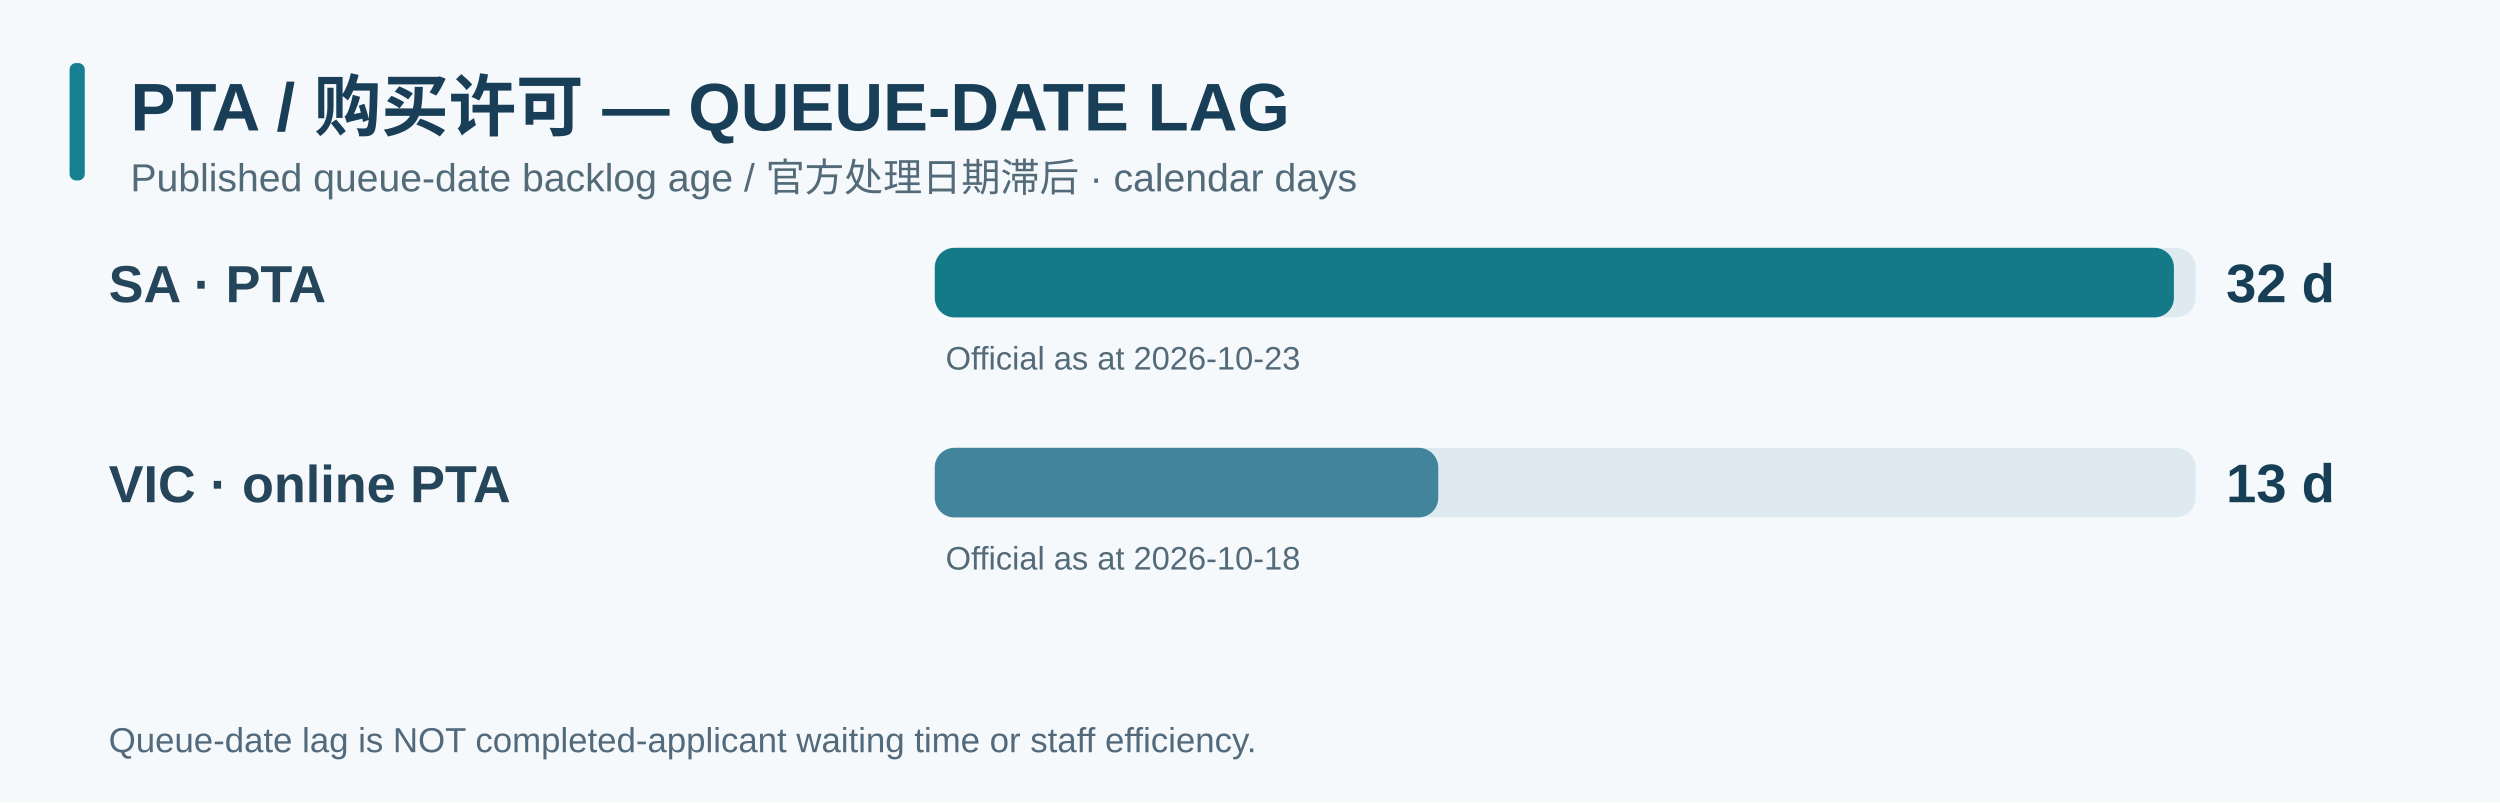
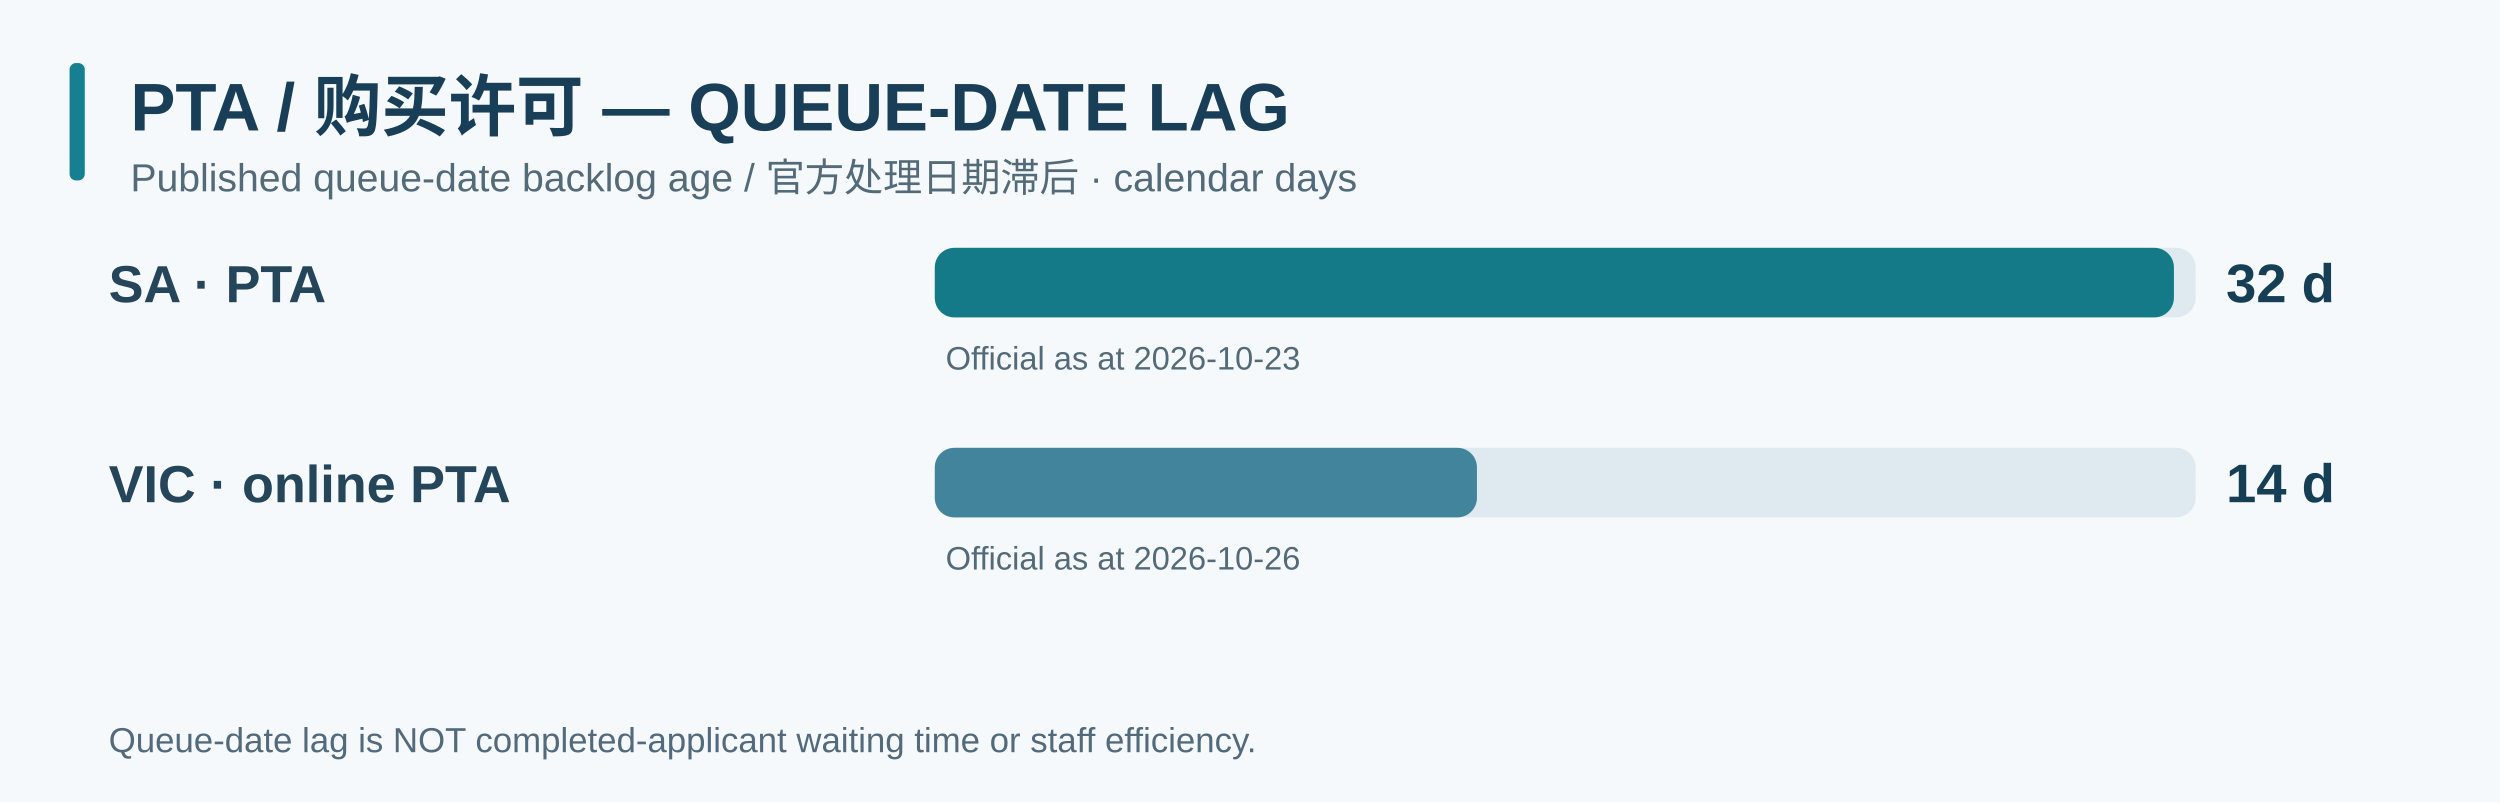
<svg xmlns="http://www.w3.org/2000/svg" width="1150" height="369" viewBox="0 0 1150 369" role="img" aria-label="PTA / 购买许可 — QUEUE-DATE LAG">
  <rect width="1150" height="369" fill="#f6f9fb" />
  <rect x="32" y="29" width="7" height="54" rx="3" fill="#168092" />
  <text x="60" y="60" font-size="31" font-weight="700" font-family="Arial,sans-serif" fill="#193e57">PTA / 购买许可 — QUEUE-DATE LAG</text>
  <text x="60" y="88" font-size="18" font-family="Arial,sans-serif" fill="#536a79">Published queue-date backlog age / 官方处理日期滞后 · calendar days</text>
  <text x="50" y="139" font-family="Arial,sans-serif" font-size="24" font-weight="700" fill="#24455a">SA · PTA</text>
  <rect x="430" y="114" width="580" height="32" rx="9" fill="#dfeaf0" />
  <rect x="430" y="114" width="570.0" height="32" rx="9" fill="#147a88" />
  <text x="1024" y="139" font-family="Arial,sans-serif" font-size="25" font-weight="700" fill="#163e55">32 d</text>
  <text x="435" y="170" font-family="Arial,sans-serif" font-size="15" fill="#536a79">Official as at 2026-10-23</text>
  <text x="50" y="231" font-family="Arial,sans-serif" font-size="24" font-weight="700" fill="#24455a">VIC · online PTA</text>
  <rect x="430" y="206" width="580" height="32" rx="9" fill="#dfeaf0" />
-   <rect x="430" y="206" width="231.6" height="32" rx="9" fill="#42849c" />
-   <text x="1024" y="231" font-family="Arial,sans-serif" font-size="25" font-weight="700" fill="#163e55">13 d</text>
-   <text x="435" y="262" font-family="Arial,sans-serif" font-size="15" fill="#536a79">Official as at 2026-10-18</text>
+   <rect x="430" y="206" width="249.4" height="32" rx="9" fill="#42849c" />
+   <text x="1024" y="231" font-family="Arial,sans-serif" font-size="25" font-weight="700" fill="#163e55">14 d</text>
+   <text x="435" y="262" font-family="Arial,sans-serif" font-size="15" fill="#536a79">Official as at 2026-10-26</text>
  <text x="50" y="346" font-family="Arial,sans-serif" font-size="16" fill="#526a7b">Queue-date lag is NOT completed-applicant waiting time or staff efficiency.</text>
</svg>
